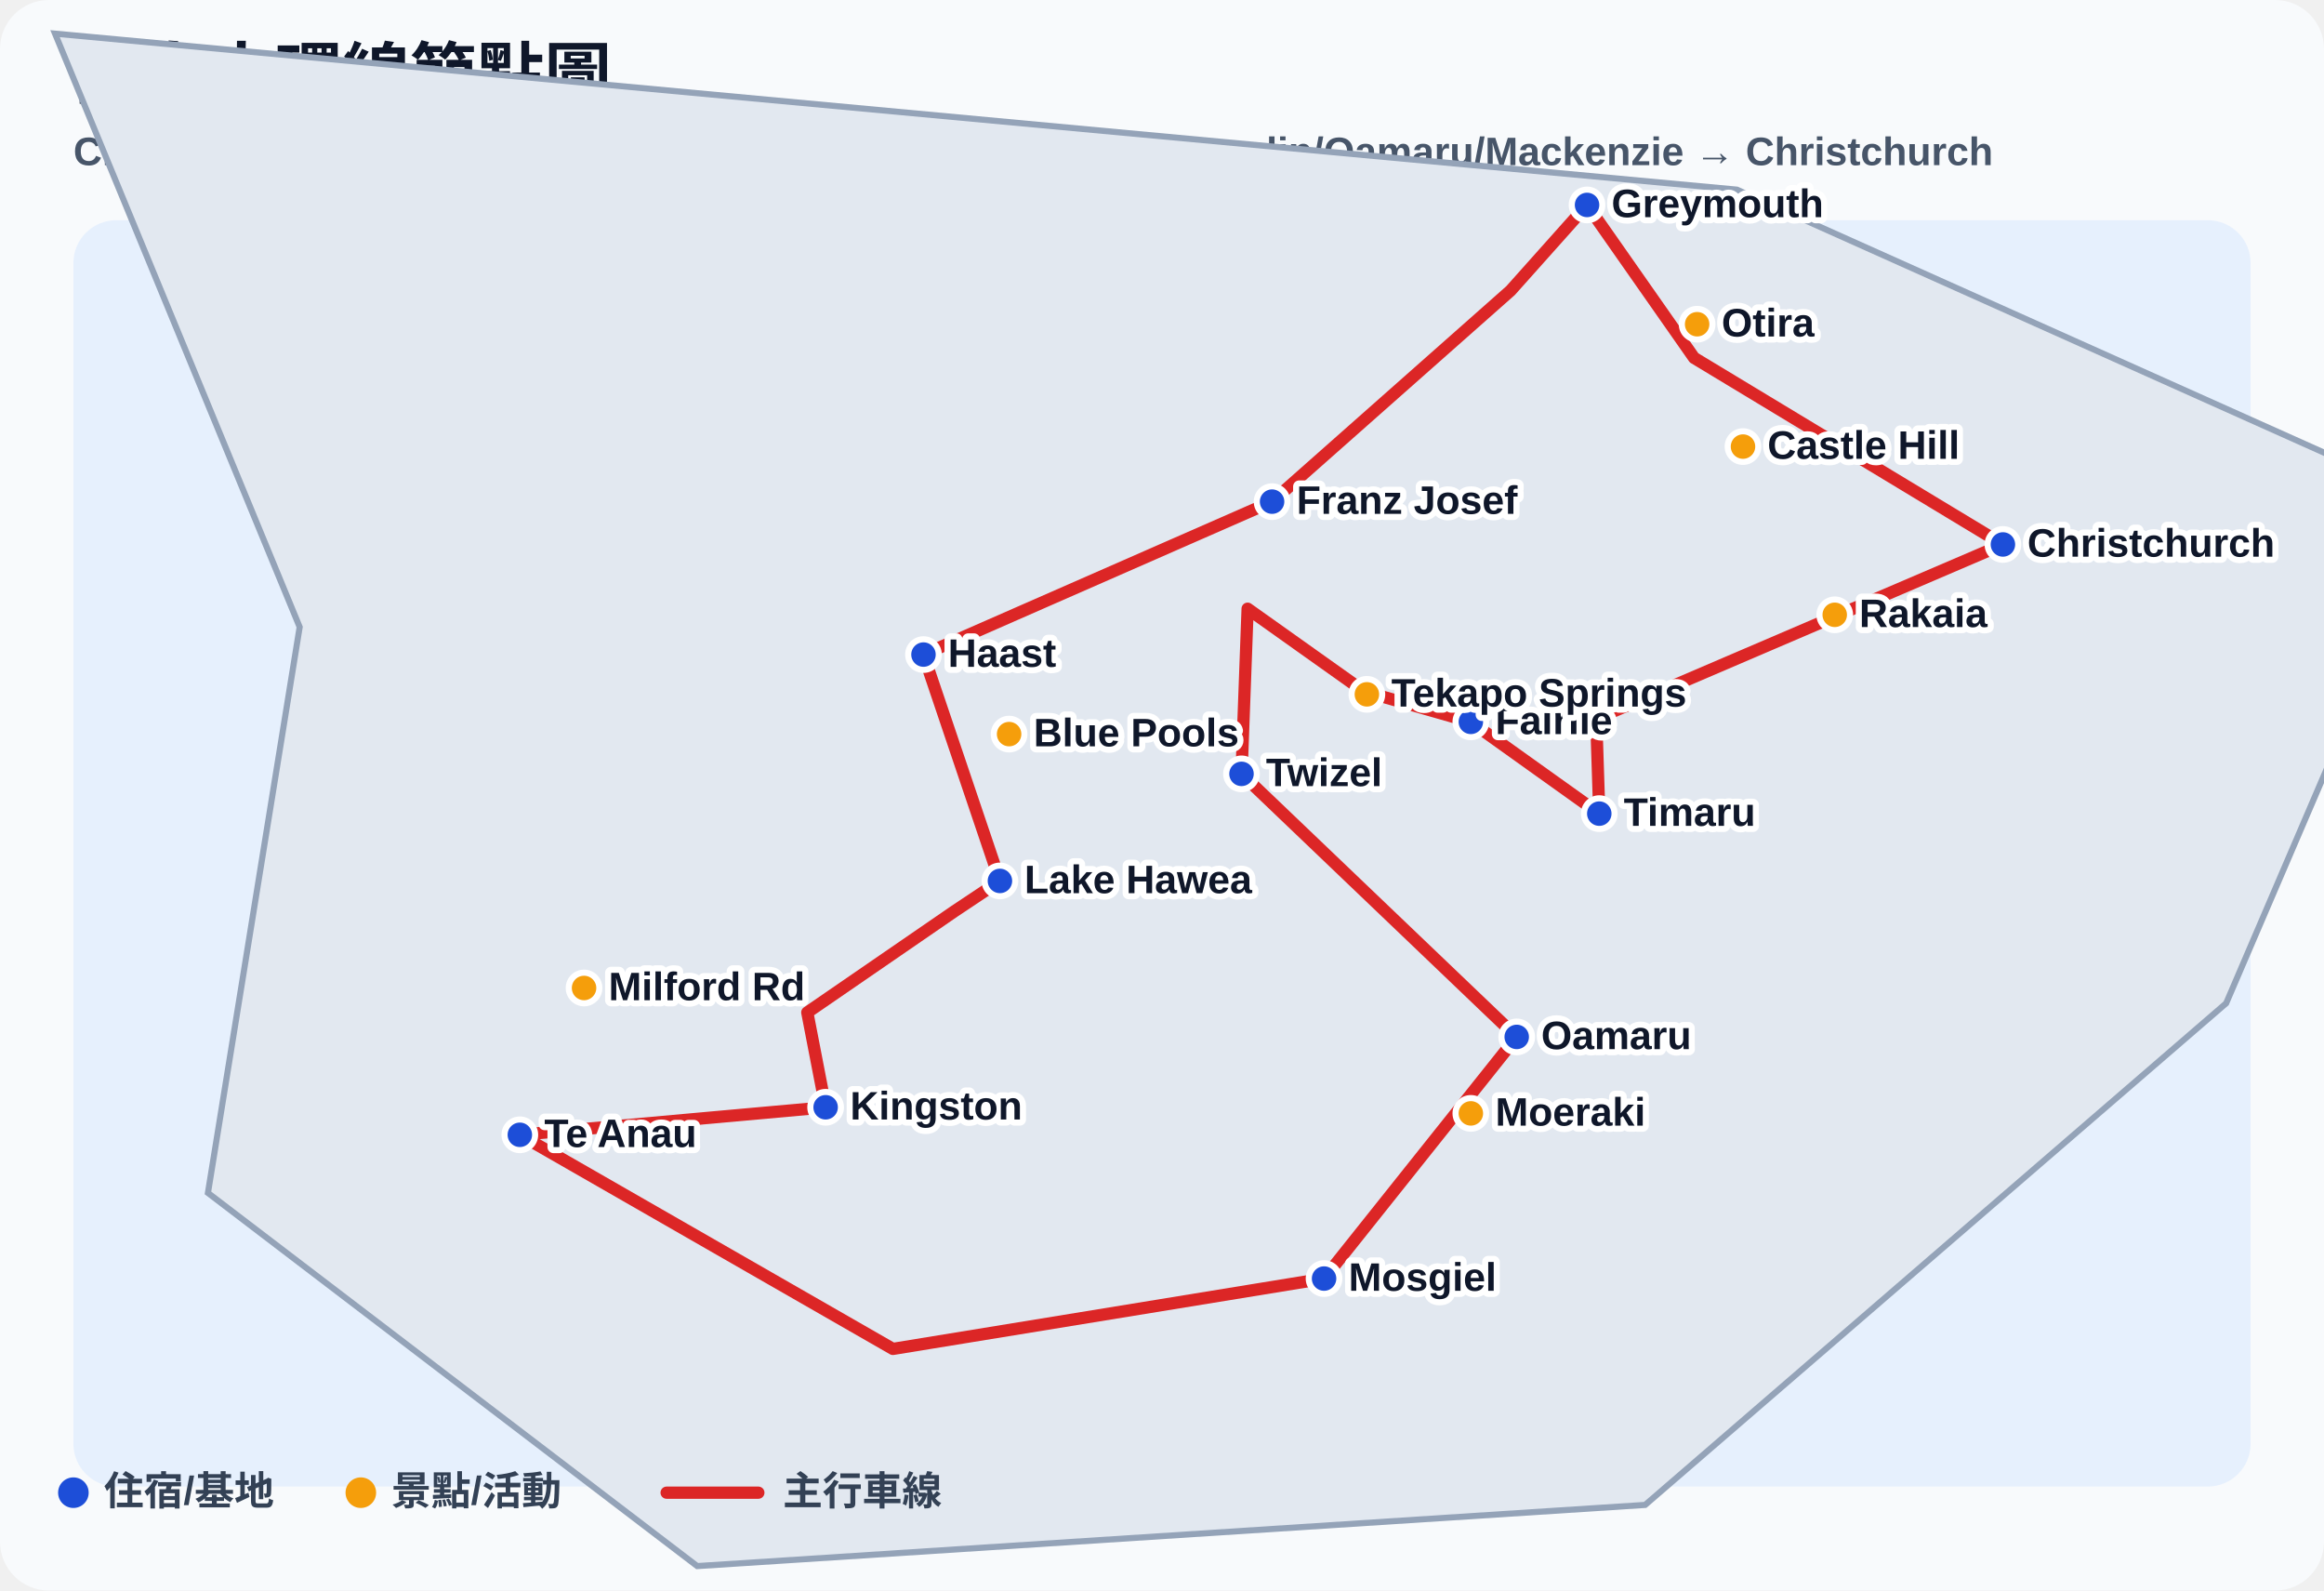
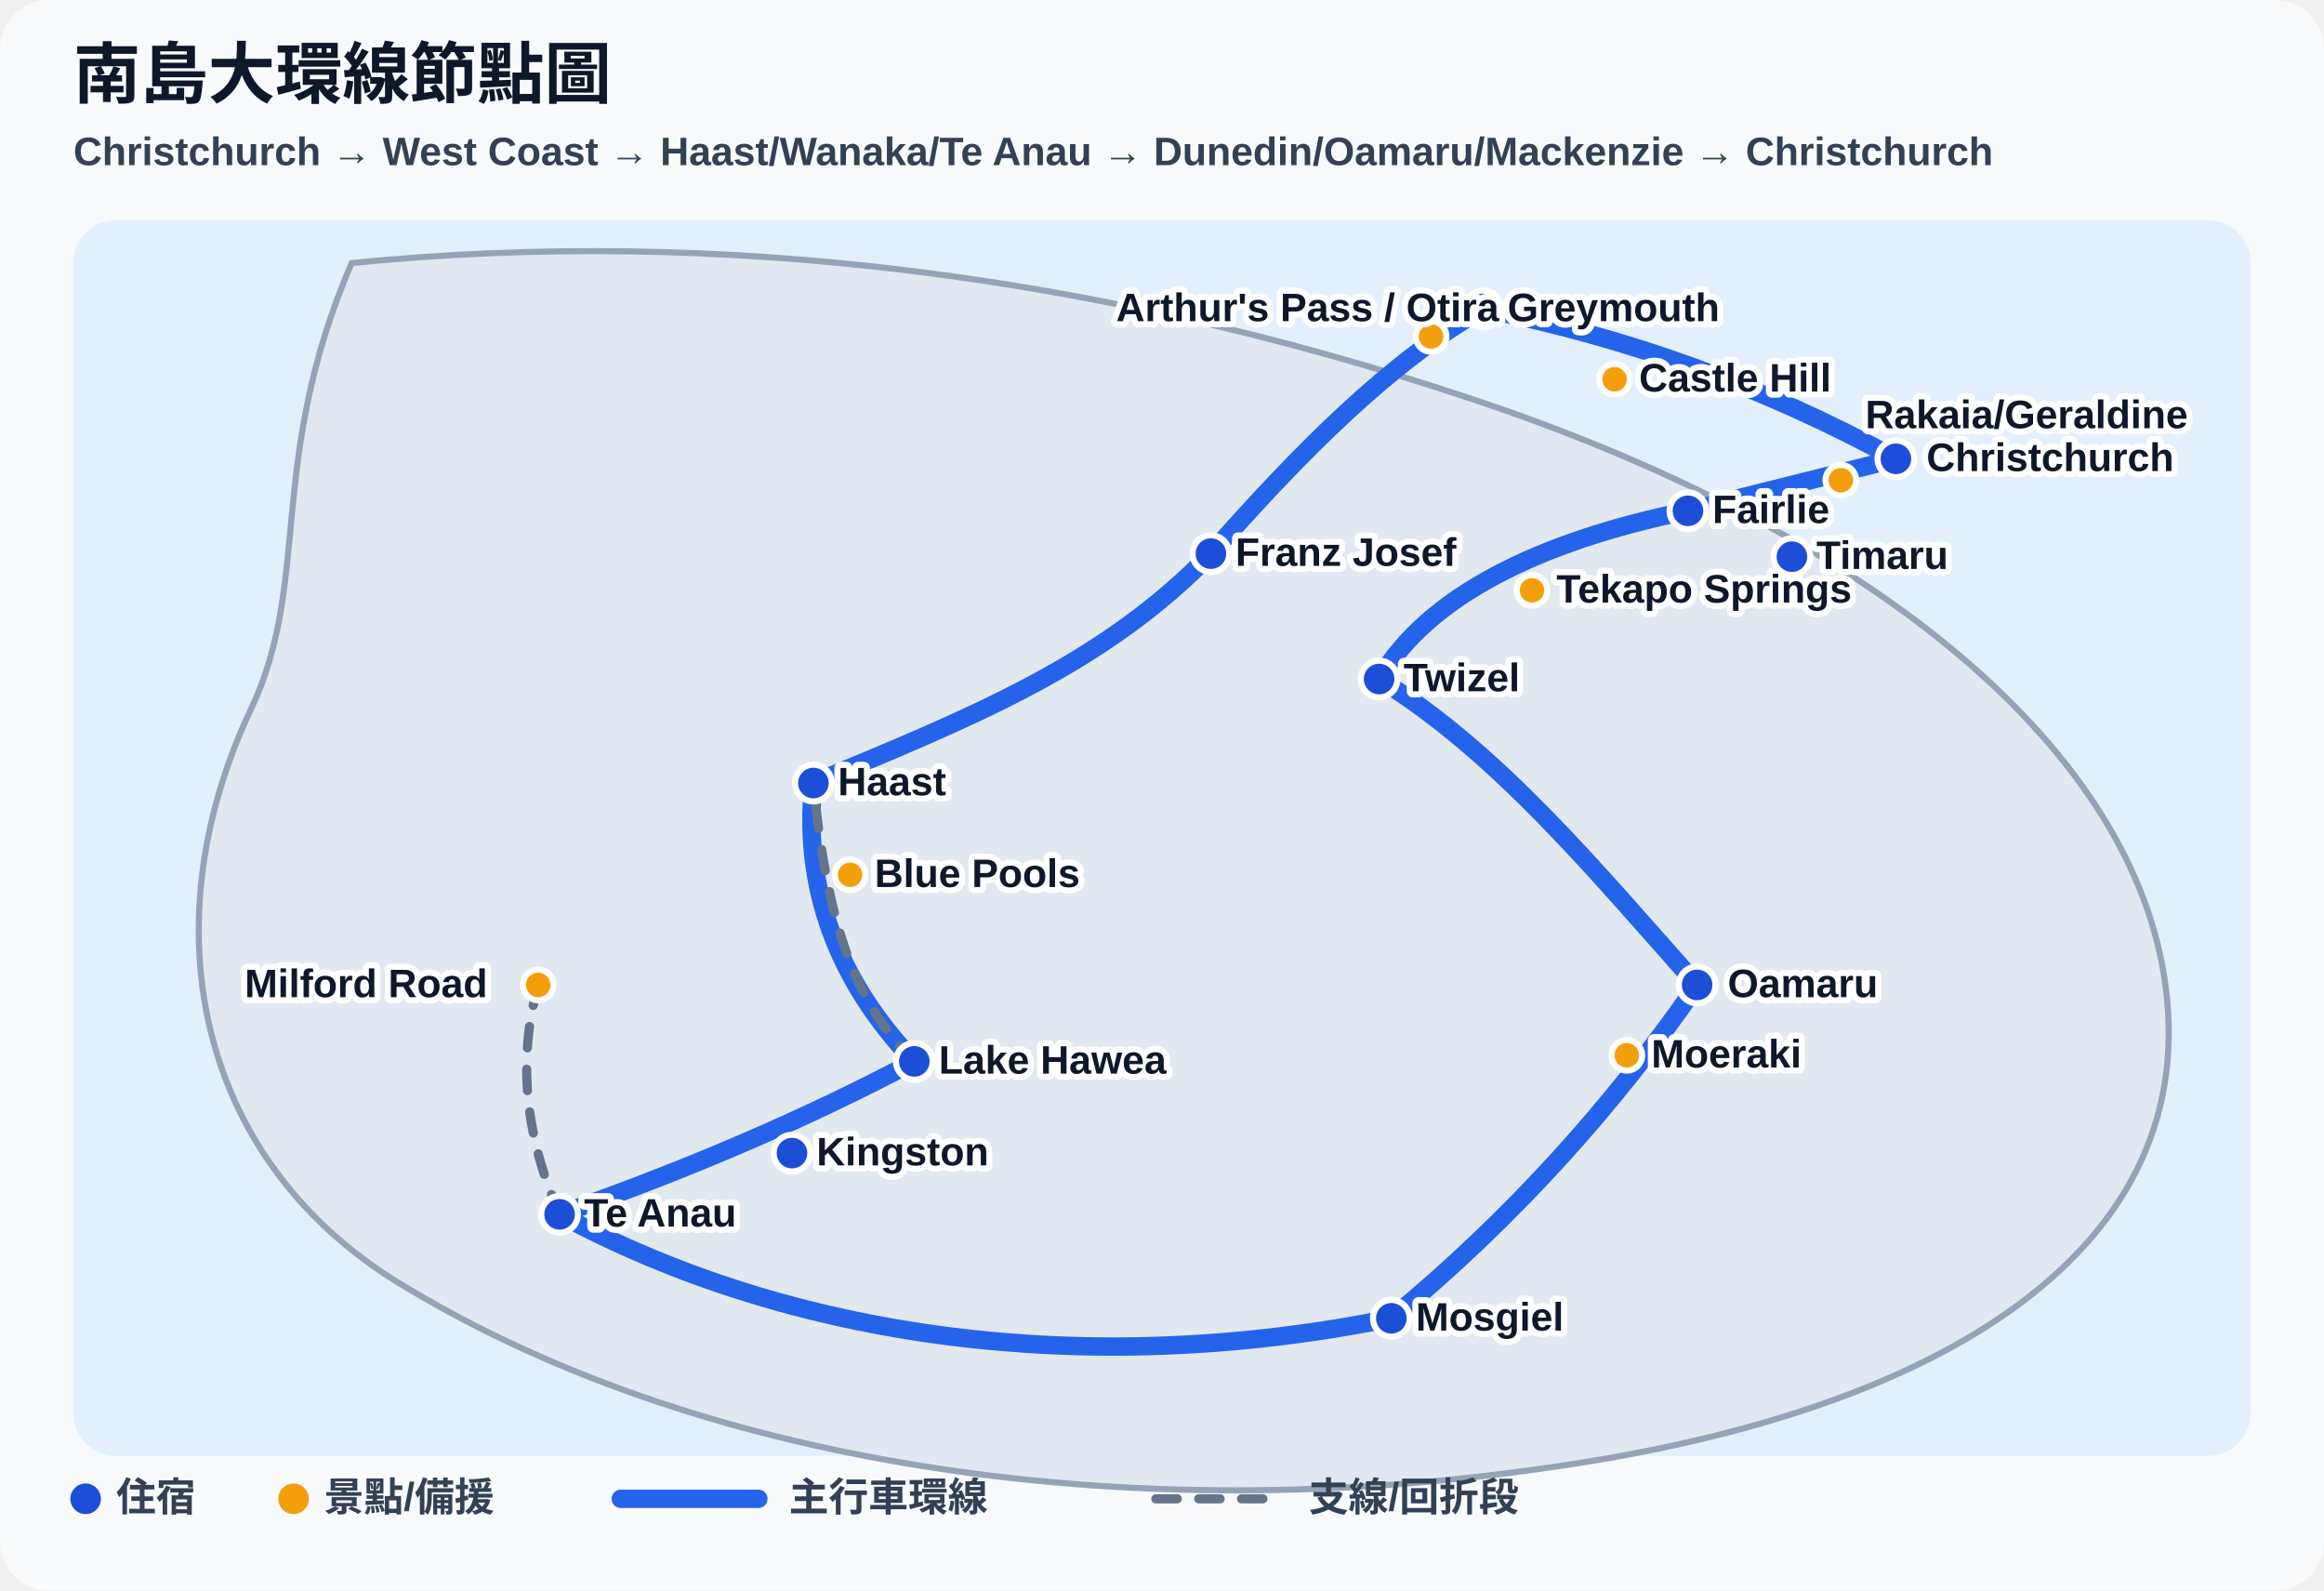
<svg xmlns="http://www.w3.org/2000/svg" viewBox="0 0 760 520" role="img" aria-labelledby="title desc">
  <style>
-   .bg{fill:#f8fafc}.land{fill:#e2e8f0;stroke:#94a3b8;stroke-width:2}.route{fill:none;stroke:#dc2626;stroke-width:4;stroke-linecap:round;stroke-linejoin:round}.minor{fill:none;stroke:#64748b;stroke-width:2;stroke-dasharray:5 5}.node text{font:700 13px -apple-system,BlinkMacSystemFont,'Noto Sans TC','Microsoft JhengHei',Arial,sans-serif;fill:#0f172a;paint-order:stroke;stroke:#fff;stroke-width:4px;stroke-linejoin:round}.legend text,.caption{font:700 13px -apple-system,BlinkMacSystemFont,'Noto Sans TC','Microsoft JhengHei',Arial,sans-serif;fill:#334155}.title{font:900 22px -apple-system,BlinkMacSystemFont,'Noto Sans TC','Microsoft JhengHei',Arial,sans-serif;fill:#0f172a}.subtitle{font:600 13px -apple-system,BlinkMacSystemFont,'Noto Sans TC','Microsoft JhengHei',Arial,sans-serif;fill:#475569}.water{fill:#dbeafe}.grid{stroke:#e2e8f0;stroke-width:1}
+ .bg{fill:#f8fafc}.sea{fill:#dbeafe}.land{fill:#e2e8f0;stroke:#94a3b8;stroke-width:2}.route{fill:none;stroke:#2563eb;stroke-width:6;stroke-linecap:round;stroke-linejoin:round}.side{fill:none;stroke:#64748b;stroke-width:3;stroke-linecap:round;stroke-linejoin:round;stroke-dasharray:7 7}.node text{font:700 13px -apple-system,BlinkMacSystemFont,"Noto Sans TC","Microsoft JhengHei",Arial,sans-serif;fill:#0f172a;paint-order:stroke;stroke:#fff;stroke-width:4px;stroke-linejoin:round}.title{font:900 22px -apple-system,BlinkMacSystemFont,"Noto Sans TC","Microsoft JhengHei",Arial,sans-serif;fill:#0f172a}.subtitle,.legend text{font:700 13px -apple-system,BlinkMacSystemFont,"Noto Sans TC","Microsoft JhengHei",Arial,sans-serif;fill:#334155}
</style>
  <rect class="bg" width="760" height="520" rx="16" />
  <text class="title" x="24" y="32">南島大環線節點圖</text>
  <text class="subtitle" x="24" y="54">Christchurch → West Coast → Haast/Wanaka/Te Anau → Dunedin/Oamaru/Mackenzie → Christchurch</text>
-   <g transform="translate(0,10)">
-     <rect class="water" x="24" y="62" width="712" height="414" rx="14" opacity=".62" />
-     <polygon class="land" points="18,1 568,52 798,155 728,318 538,482 228,502 68,380 98,195" />
-     <path class="route" d="M 655 168 L 554 107 L 519 57 L 494 85 L 416 154 L 302 204 L 327 278 L 312 288 L 264 321 L 270 352 L 170 361 L 292 431 L 433 408 L 496 329 L 406 243 L 408 189 L 446 216 L 481 226 L 523 256 L 522 225 L 655 168" />
-     <g class="node stay">
-       <circle cx="655" cy="168" r="5" fill="#1d4ed8" stroke="#fff" stroke-width="2" />
-       <text x="663" y="172">Christchurch</text>
-     </g>
-     <g class="node stay">
-       <circle cx="519" cy="57" r="5" fill="#1d4ed8" stroke="#fff" stroke-width="2" />
-       <text x="527" y="61">Greymouth</text>
-     </g>
-     <g class="node stay">
-       <circle cx="416" cy="154" r="5" fill="#1d4ed8" stroke="#fff" stroke-width="2" />
-       <text x="424" y="158">Franz Josef</text>
-     </g>
-     <g class="node stay">
-       <circle cx="302" cy="204" r="5" fill="#1d4ed8" stroke="#fff" stroke-width="2" />
-       <text x="310" y="208">Haast</text>
-     </g>
-     <g class="node stay">
-       <circle cx="327" cy="278" r="5" fill="#1d4ed8" stroke="#fff" stroke-width="2" />
-       <text x="335" y="282">Lake Hawea</text>
-     </g>
-     <g class="node stay">
-       <circle cx="270" cy="352" r="5" fill="#1d4ed8" stroke="#fff" stroke-width="2" />
-       <text x="278" y="356">Kingston</text>
-     </g>
-     <g class="node stay">
-       <circle cx="170" cy="361" r="5" fill="#1d4ed8" stroke="#fff" stroke-width="2" />
-       <text x="178" y="365">Te Anau</text>
-     </g>
-     <g class="node stay">
-       <circle cx="433" cy="408" r="5" fill="#1d4ed8" stroke="#fff" stroke-width="2" />
-       <text x="441" y="412">Mosgiel</text>
-     </g>
-     <g class="node stay">
-       <circle cx="496" cy="329" r="5" fill="#1d4ed8" stroke="#fff" stroke-width="2" />
-       <text x="504" y="333">Oamaru</text>
-     </g>
-     <g class="node stay">
-       <circle cx="406" cy="243" r="5" fill="#1d4ed8" stroke="#fff" stroke-width="2" />
-       <text x="414" y="247">Twizel</text>
-     </g>
-     <g class="node stay">
-       <circle cx="481" cy="226" r="5" fill="#1d4ed8" stroke="#fff" stroke-width="2" />
-       <text x="489" y="230">Fairlie</text>
-     </g>
-     <g class="node stay">
-       <circle cx="523" cy="256" r="5" fill="#1d4ed8" stroke="#fff" stroke-width="2" />
-       <text x="531" y="260">Timaru</text>
-     </g>
-     <g class="node poi">
-       <circle cx="570" cy="136" r="5" fill="#f59e0b" stroke="#fff" stroke-width="2" />
-       <text x="578" y="140">Castle Hill</text>
-     </g>
-     <g class="node poi">
-       <circle cx="555" cy="96" r="5" fill="#f59e0b" stroke="#fff" stroke-width="2" />
-       <text x="563" y="100">Otira</text>
-     </g>
-     <g class="node poi">
-       <circle cx="330" cy="230" r="5" fill="#f59e0b" stroke="#fff" stroke-width="2" />
-       <text x="338" y="234">Blue Pools</text>
-     </g>
-     <g class="node poi">
-       <circle cx="191" cy="313" r="5" fill="#f59e0b" stroke="#fff" stroke-width="2" />
-       <text x="199" y="317">Milford Rd</text>
-     </g>
-     <g class="node poi">
-       <circle cx="481" cy="354" r="5" fill="#f59e0b" stroke="#fff" stroke-width="2" />
-       <text x="489" y="358">Moeraki</text>
-     </g>
-     <g class="node poi">
-       <circle cx="447" cy="217" r="5" fill="#f59e0b" stroke="#fff" stroke-width="2" />
-       <text x="455" y="221">Tekapo Springs</text>
-     </g>
-     <g class="node poi">
-       <circle cx="600" cy="191" r="5" fill="#f59e0b" stroke="#fff" stroke-width="2" />
-       <text x="608" y="195">Rakaia</text>
-     </g>
+   <rect class="sea" x="24" y="72" width="712" height="404" rx="14" opacity=".68" />
+   <path class="land" d="M115 86 C235 74 360 90 480 130 C604 171 692 238 707 315 C724 404 642 461 505 480 C373 499 233 481 133 421 C65 381 48 304 82 232 C102 190 87 151 115 86 Z" />
+   <path class="route" d="M620 150 C576 126 531 110 485 101 C455 118 426 147 396 181 C361 217 319 234 266 256 C262 294 277 324 299 347 C265 365 226 382 183 397 C259 438 356 451 455 431 C495 398 528 361 555 322 C522 285 490 246 451 222 C467 195 503 177 552 167 C580 160 604 154 620 150" />
+   <path class="side" d="M299 347 C282 330 271 308 266 256" />
+   <path class="side" d="M183 397 C172 372 169 347 176 322" />
+   <g class="node stay">
+     <circle cx="620" cy="150" r="6" fill="#1d4ed8" stroke="#fff" stroke-width="2" />
+     <text x="630" y="154">Christchurch</text>
  </g>
-   <g class="legend" transform="translate(24 492)">
+   <g class="node stay">
+     <circle cx="485" cy="101" r="6" fill="#1d4ed8" stroke="#fff" stroke-width="2" />
+     <text x="493" y="105">Greymouth</text>
+   </g>
+   <g class="node stay">
+     <circle cx="396" cy="181" r="6" fill="#1d4ed8" stroke="#fff" stroke-width="2" />
+     <text x="404" y="185">Franz Josef</text>
+   </g>
+   <g class="node stay">
+     <circle cx="266" cy="256" r="6" fill="#1d4ed8" stroke="#fff" stroke-width="2" />
+     <text x="274" y="260">Haast</text>
+   </g>
+   <g class="node stay">
+     <circle cx="299" cy="347" r="6" fill="#1d4ed8" stroke="#fff" stroke-width="2" />
+     <text x="307" y="351">Lake Hawea</text>
+   </g>
+   <g class="node stay">
+     <circle cx="259" cy="377" r="6" fill="#1d4ed8" stroke="#fff" stroke-width="2" />
+     <text x="267" y="381">Kingston</text>
+   </g>
+   <g class="node stay">
+     <circle cx="183" cy="397" r="6" fill="#1d4ed8" stroke="#fff" stroke-width="2" />
+     <text x="191" y="401">Te Anau</text>
+   </g>
+   <g class="node stay">
+     <circle cx="455" cy="431" r="6" fill="#1d4ed8" stroke="#fff" stroke-width="2" />
+     <text x="463" y="435">Mosgiel</text>
+   </g>
+   <g class="node stay">
+     <circle cx="555" cy="322" r="6" fill="#1d4ed8" stroke="#fff" stroke-width="2" />
+     <text x="565" y="326">Oamaru</text>
+   </g>
+   <g class="node stay">
+     <circle cx="451" cy="222" r="6" fill="#1d4ed8" stroke="#fff" stroke-width="2" />
+     <text x="459" y="226">Twizel</text>
+   </g>
+   <g class="node stay">
+     <circle cx="552" cy="167" r="6" fill="#1d4ed8" stroke="#fff" stroke-width="2" />
+     <text x="560" y="171">Fairlie</text>
+   </g>
+   <g class="node stay">
+     <circle cx="586" cy="182" r="6" fill="#1d4ed8" stroke="#fff" stroke-width="2" />
+     <text x="594" y="186">Timaru</text>
+   </g>
+   <g class="node poi">
+     <circle cx="528" cy="124" r="5" fill="#f59e0b" stroke="#fff" stroke-width="2" />
+     <text x="536" y="128">Castle Hill</text>
+   </g>
+   <g class="node poi">
+     <circle cx="468" cy="110" r="5" fill="#f59e0b" stroke="#fff" stroke-width="2" />
+     <text x="365" y="105">Arthur's Pass / Otira</text>
+   </g>
+   <g class="node poi">
+     <circle cx="278" cy="286" r="5" fill="#f59e0b" stroke="#fff" stroke-width="2" />
+     <text x="286" y="290">Blue Pools</text>
+   </g>
+   <g class="node poi">
+     <circle cx="176" cy="322" r="5" fill="#f59e0b" stroke="#fff" stroke-width="2" />
+     <text x="80" y="326">Milford Road</text>
+   </g>
+   <g class="node poi">
+     <circle cx="532" cy="345" r="5" fill="#f59e0b" stroke="#fff" stroke-width="2" />
+     <text x="540" y="349">Moeraki</text>
+   </g>
+   <g class="node poi">
+     <circle cx="501" cy="193" r="5" fill="#f59e0b" stroke="#fff" stroke-width="2" />
+     <text x="509" y="197">Tekapo Springs</text>
+   </g>
+   <g class="node poi">
+     <circle cx="602" cy="157" r="5" fill="#f59e0b" stroke="#fff" stroke-width="2" />
+     <text x="610" y="140">Rakaia/Geraldine</text>
+   </g>
+   <g class="legend" transform="translate(28 494)">
    <circle cx="0" cy="-4" r="5" fill="#1d4ed8" />
-     <text x="10" y="0">住宿/基地</text>
-     <circle cx="94" cy="-4" r="5" fill="#f59e0b" />
-     <text x="104" y="0">景點/活動</text>
-     <line x1="194" y1="-4" x2="224" y2="-4" class="route" />
-     <text x="232" y="0">主行車線</text>
+     <text x="10" y="0">住宿</text>
+     <circle cx="68" cy="-4" r="5" fill="#f59e0b" />
+     <text x="78" y="0">景點/備援</text>
+     <line x1="175" y1="-4" x2="220" y2="-4" class="route" />
+     <text x="230" y="0">主行車環線</text>
+     <line x1="350" y1="-4" x2="390" y2="-4" class="side" />
+     <text x="400" y="0">支線/回折段</text>
  </g>
</svg>
